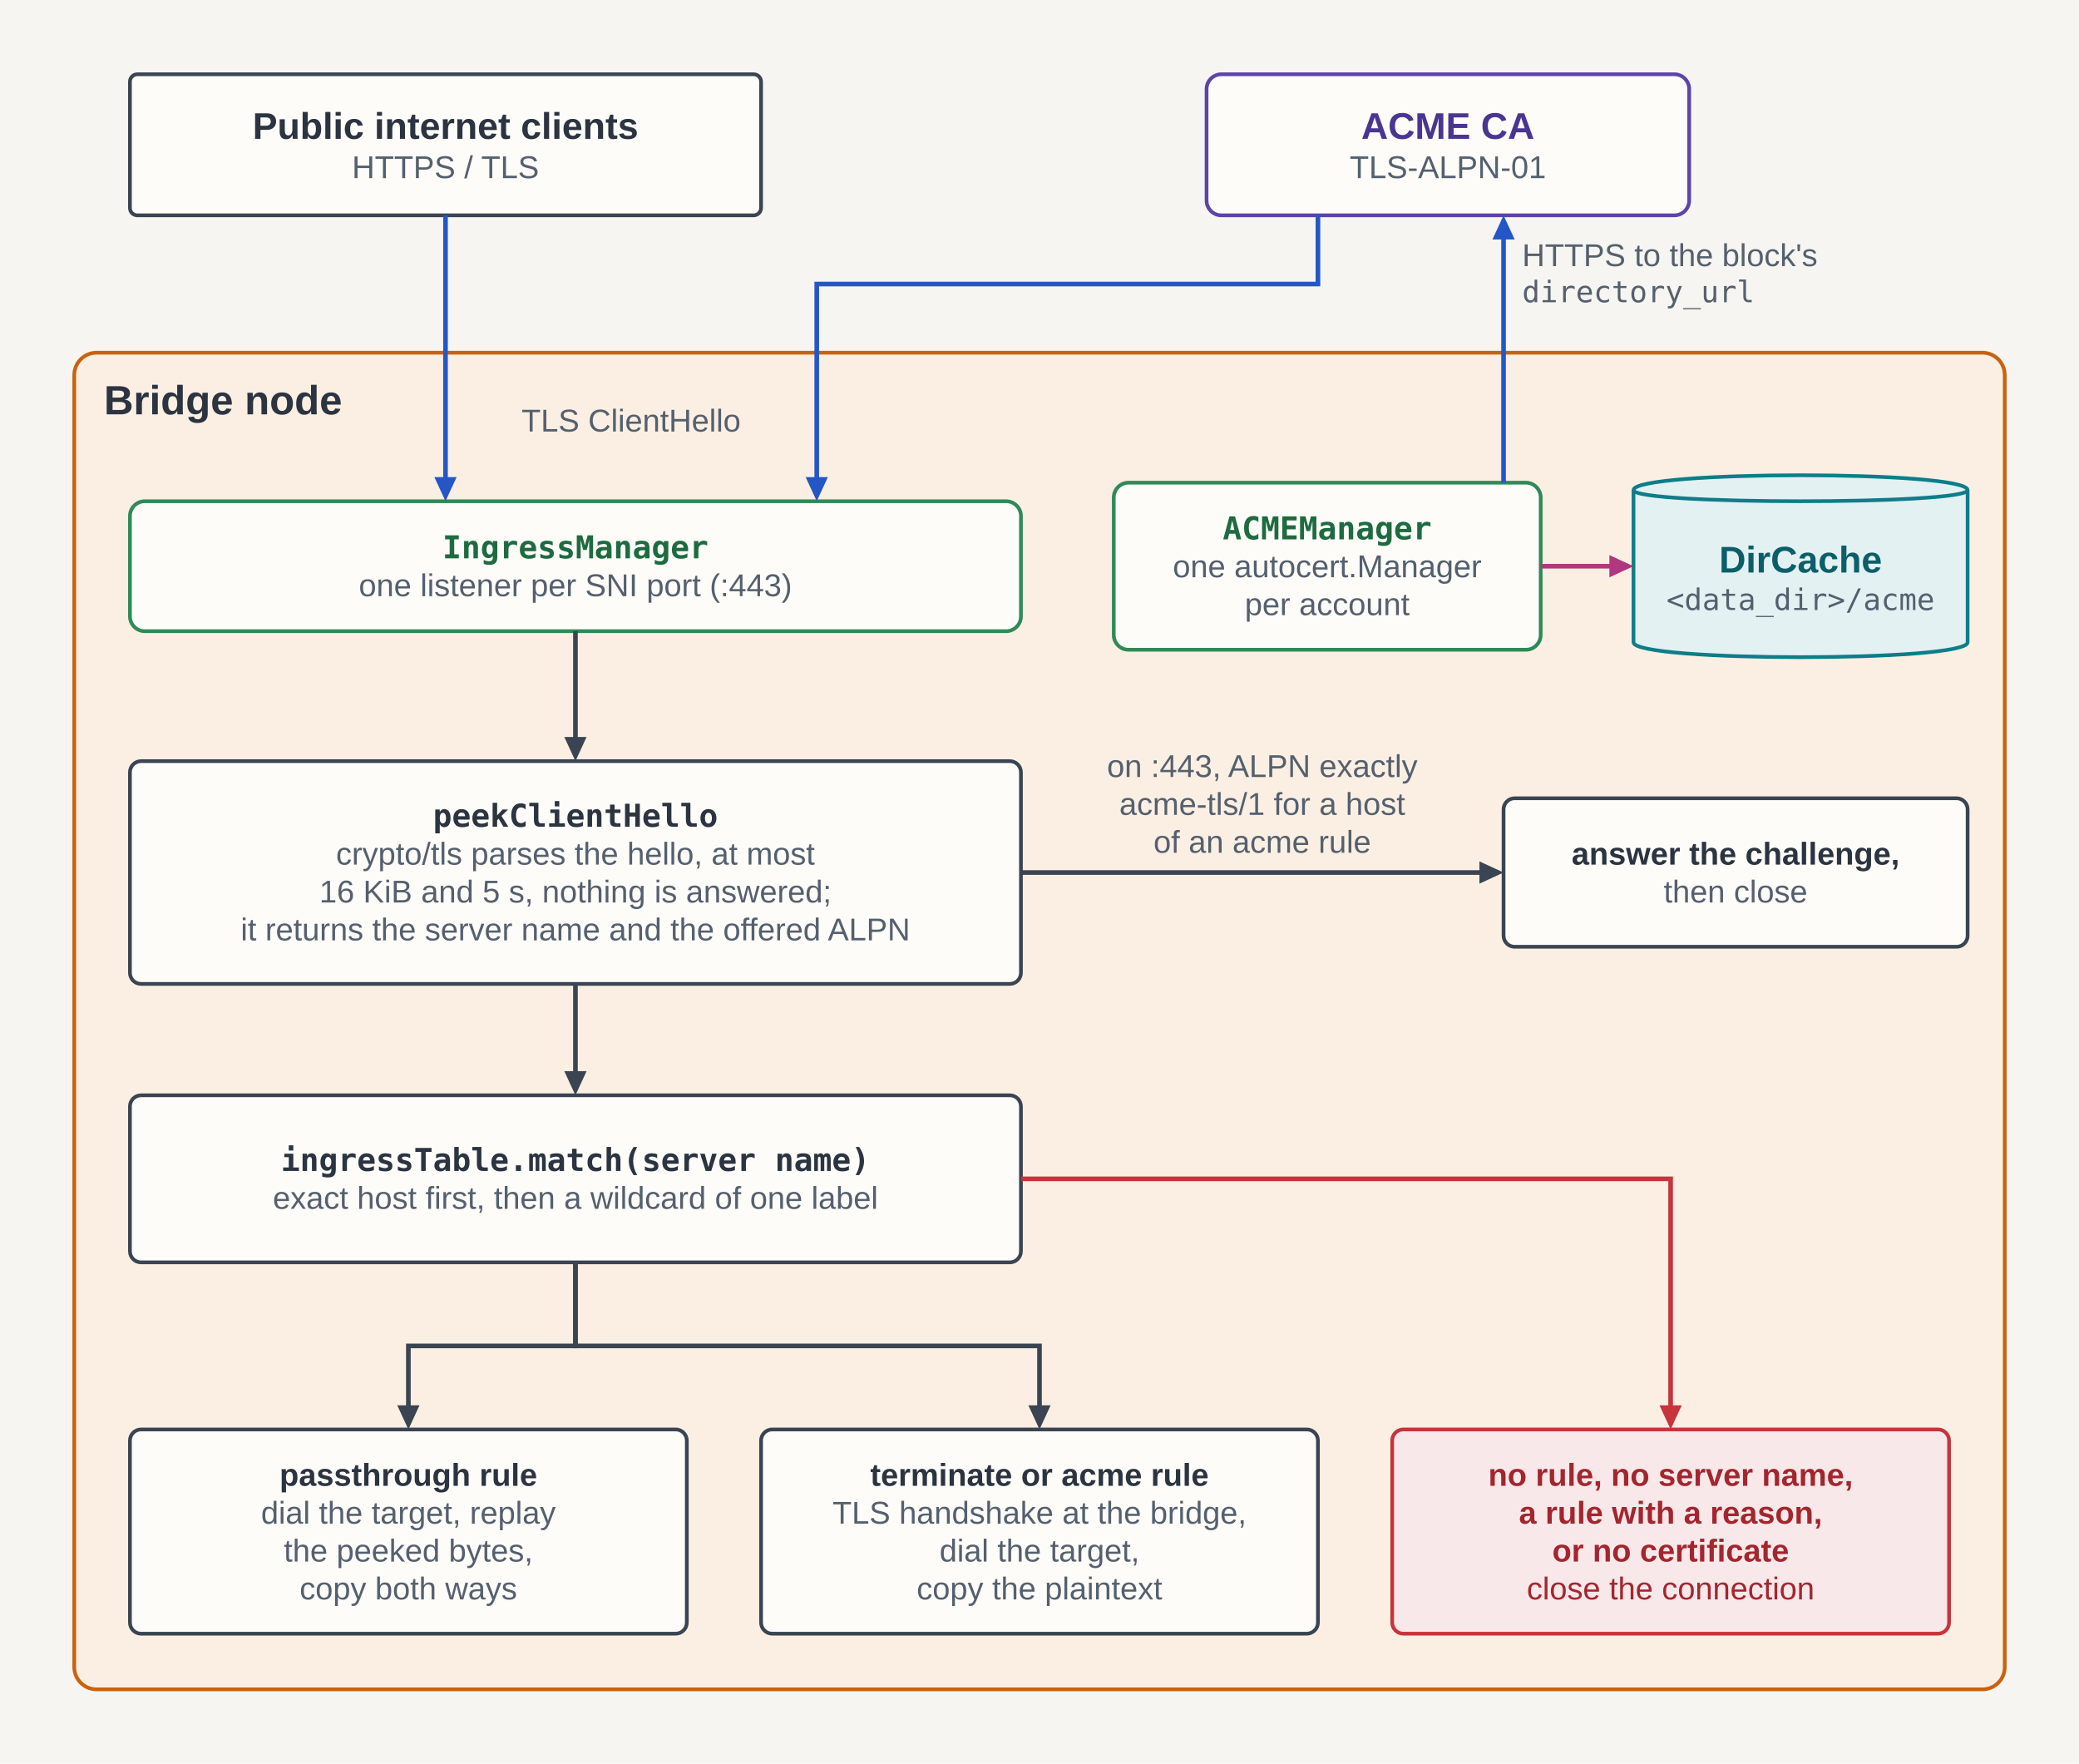
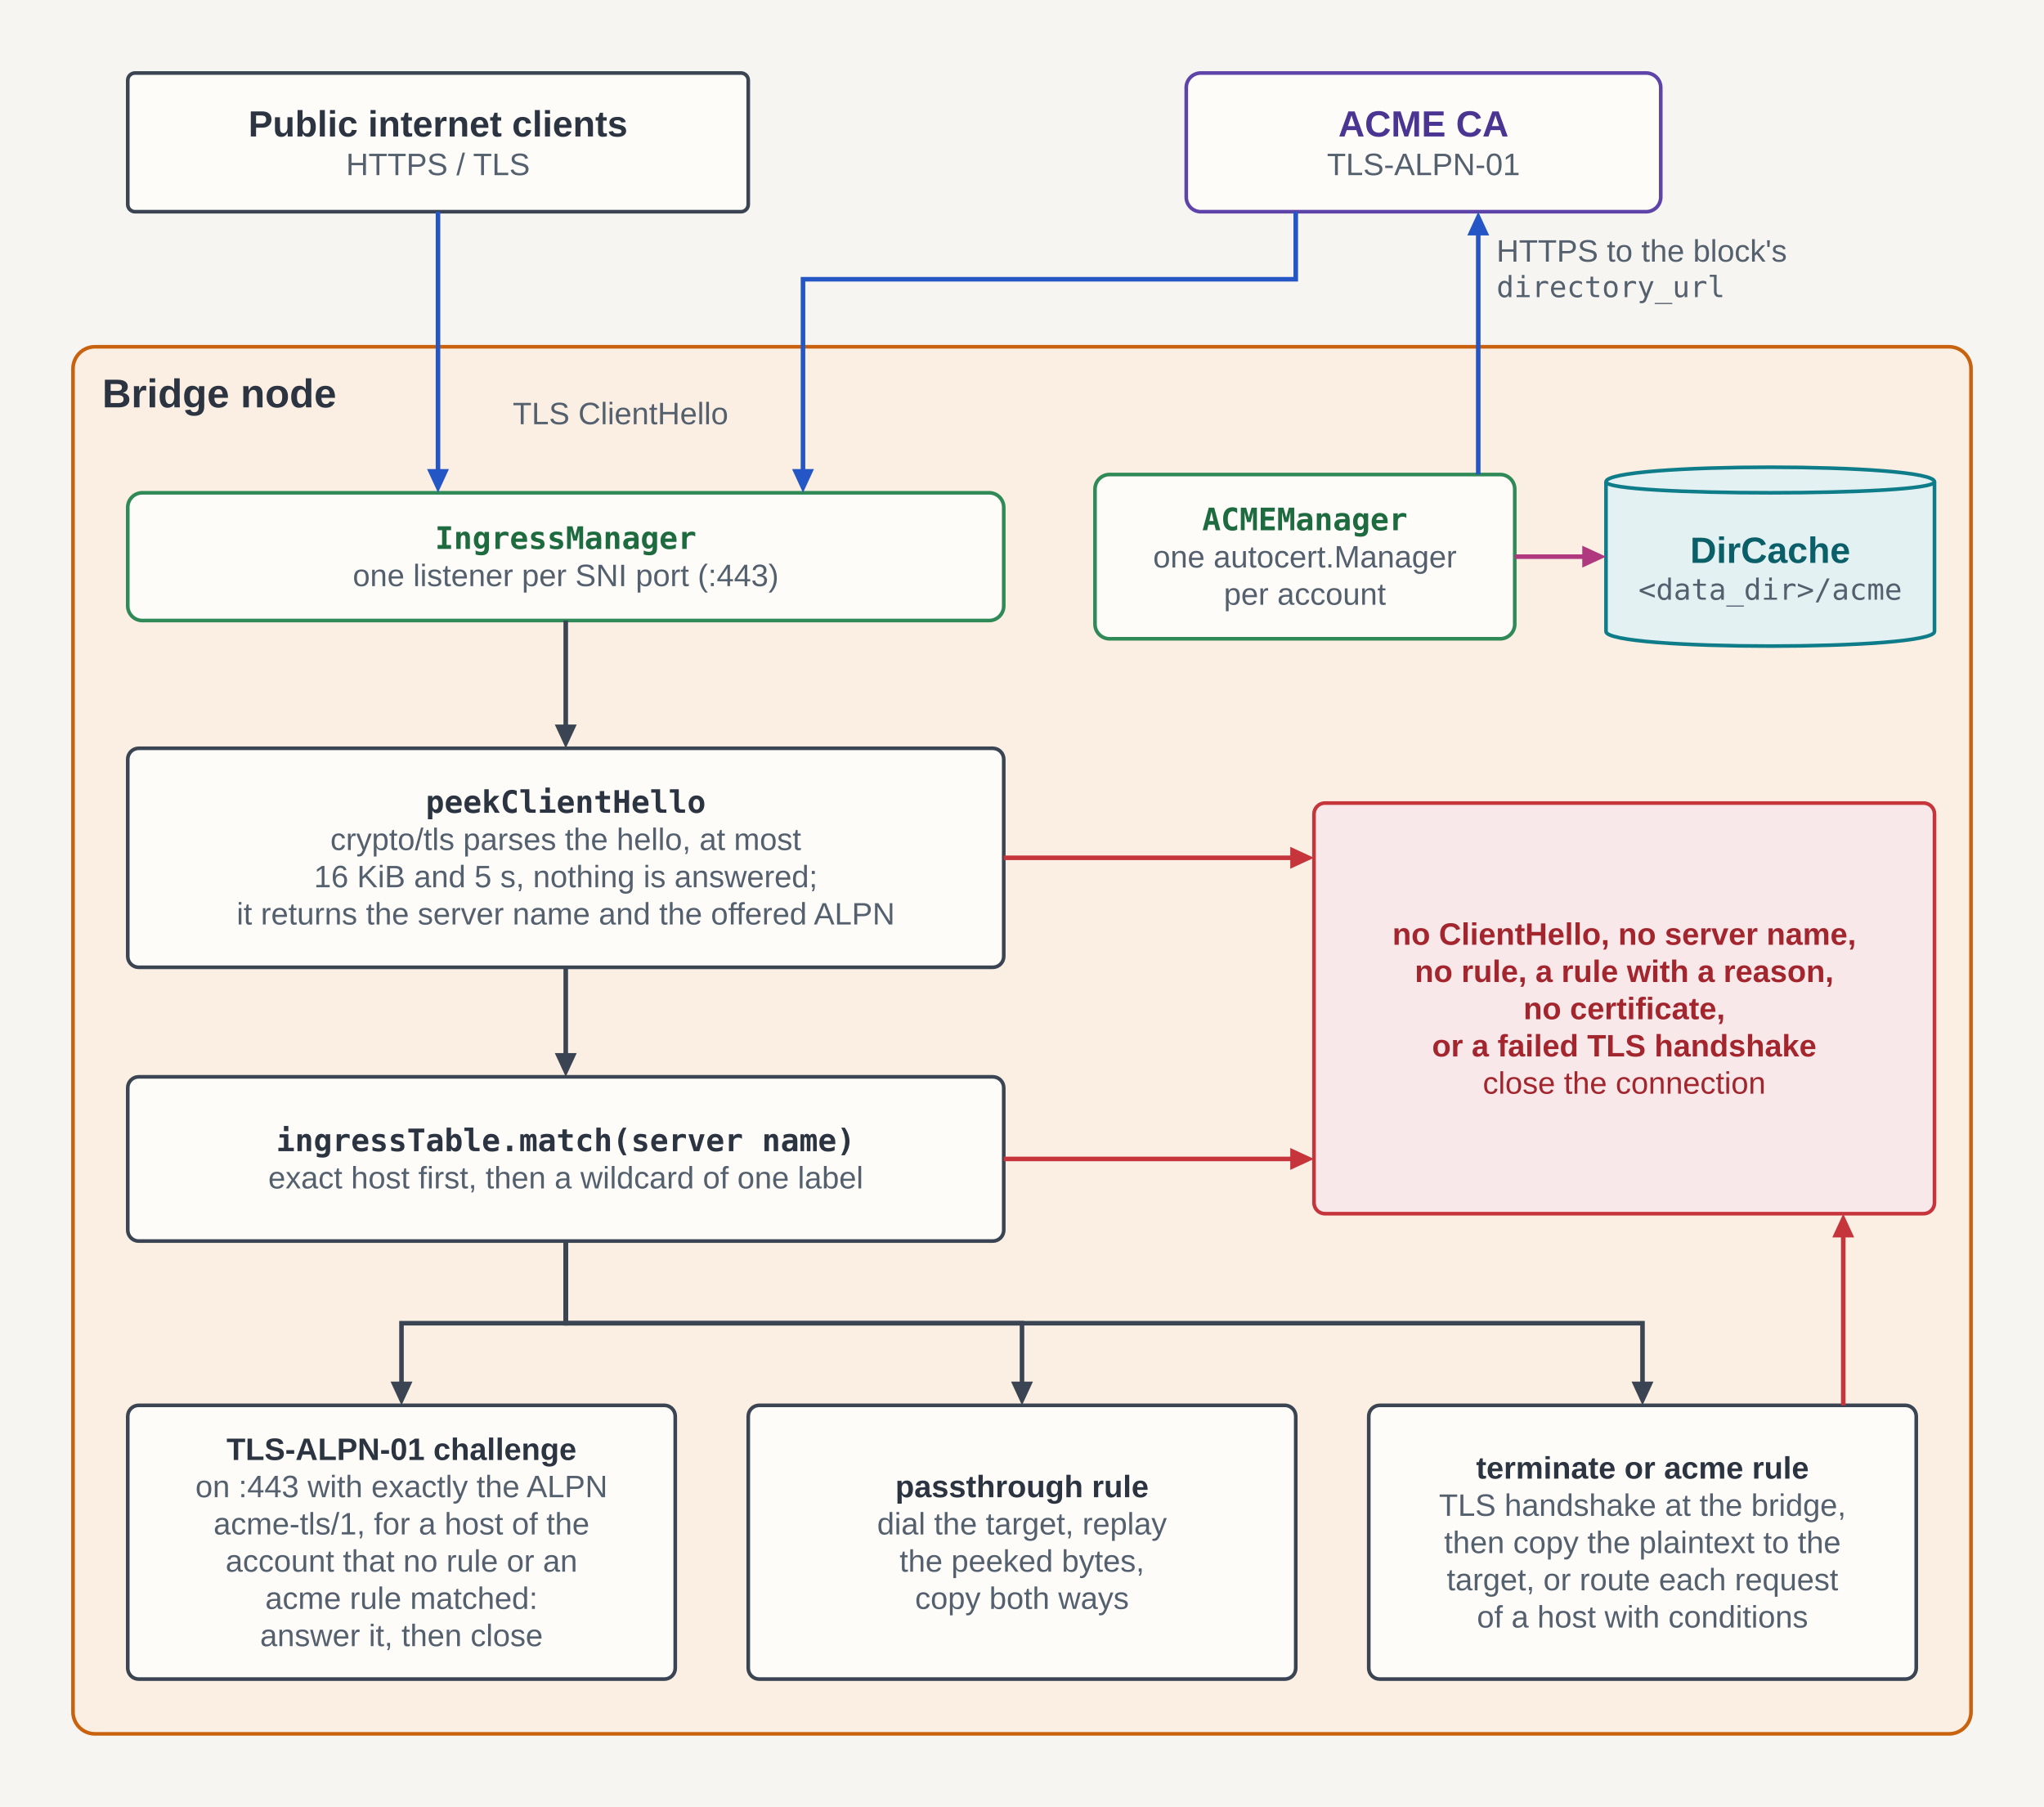
- <svg xmlns="http://www.w3.org/2000/svg" width="1120" height="950" viewBox="0 0 1120 950" font-family="'IBM Plex Sans', Arial, Helvetica, sans-serif" role="img" aria-label="How a bridge routes a TLS connection by its server name">
-   <rect width="1120" height="950" fill="#F6F5F1" />
+ <svg xmlns="http://www.w3.org/2000/svg" width="1120" height="990" viewBox="0 0 1120 990" font-family="'IBM Plex Sans', Arial, Helvetica, sans-serif" role="img" aria-label="How a bridge routes a TLS connection by its server name">
+   <rect width="1120" height="990" fill="#F6F5F1" />
  <rect x="70" y="40" width="340" height="76" rx="4" fill="#FDFCF9" stroke="#3A4452" stroke-width="2" />
  <text x="240" y="74.8" font-size="20" font-weight="700" fill="#2B3440" text-anchor="middle">Public internet clients</text>
  <text x="240" y="95.95" font-size="17" fill="#55606E" text-anchor="middle">HTTPS / TLS</text>
  <rect x="650" y="40" width="260" height="76" rx="8" fill="#FDFCF9" stroke="#5E43A8" stroke-width="2" />
  <text x="780" y="74.8" font-size="20" font-weight="700" fill="#4B3592" text-anchor="middle">ACME CA</text>
  <text x="780" y="95.95" font-size="17" fill="#55606E" text-anchor="middle">TLS-ALPN-01</text>
-   <rect x="40" y="190" width="1040" height="720" rx="12" fill="#FBEFE3" stroke="#C9620F" stroke-width="2" />
+   <rect x="40" y="190" width="1040" height="760" rx="12" fill="#FBEFE3" stroke="#C9620F" stroke-width="2" />
  <text x="56" y="223.2" font-size="22" font-weight="700" fill="#2B3440">Bridge node</text>
  <rect x="70" y="270" width="480" height="70" rx="8" fill="#FDFCF9" stroke="#2F8A57" stroke-width="2" />
  <text x="310" y="300.75" font-size="17" font-weight="700" font-family="'IBM Plex Mono', Menlo, Consolas, 'DejaVu Sans Mono', monospace" fill="#1E6B40" text-anchor="middle">IngressManager</text>
  <text x="310" y="321.15" font-size="17" fill="#55606E" text-anchor="middle">one listener per SNI port (:443)</text>
  <polyline points="240,116 240,261" fill="none" stroke="#2457C5" stroke-width="2.5" />
  <polygon points="240,270 234,257 246,257" fill="#2457C5" />
  <polyline points="710,116 710,153 440,153 440,261" fill="none" stroke="#2457C5" stroke-width="2.5" />
  <polygon points="440,270 434,257 446,257" fill="#2457C5" />
  <text x="340" y="232.45" font-size="17" fill="#55606E" text-anchor="middle">TLS ClientHello</text>
  <rect x="600" y="260" width="230" height="90" rx="8" fill="#FDFCF9" stroke="#2F8A57" stroke-width="2" />
  <text x="715" y="290.55" font-size="17" font-weight="700" font-family="'IBM Plex Mono', Menlo, Consolas, 'DejaVu Sans Mono', monospace" fill="#1E6B40" text-anchor="middle">ACMEManager</text>
  <text x="715" y="310.95" font-size="17" fill="#55606E" text-anchor="middle">one autocert.Manager</text>
  <text x="715" y="331.35" font-size="17" fill="#55606E" text-anchor="middle">per account</text>
  <polyline points="810,260 810,125" fill="none" stroke="#2457C5" stroke-width="2.5" />
  <polygon points="810,116 816,129 804,129" fill="#2457C5" />
  <text x="820" y="143.35" font-size="17" fill="#55606E">HTTPS to the block's</text>
  <text x="820" y="162.8" font-size="16" font-family="'IBM Plex Mono', Menlo, Consolas, 'DejaVu Sans Mono', monospace" fill="#55606E">directory_url</text>
  <path d="M880 264C880 253.33 1060 253.33 1060 264V346C1060 356.67 880 356.67 880 346Z" fill="#E3F1F2" stroke="#0E7D89" stroke-width="2" />
  <path d="M880 264C880 272 1060 272 1060 264" fill="none" stroke="#0E7D89" stroke-width="2" />
  <text x="970" y="308.4" font-size="20" font-weight="700" fill="#0B5F69" text-anchor="middle">DirCache</text>
  <text x="970" y="328.6" font-size="16" font-family="'IBM Plex Mono', Menlo, Consolas, 'DejaVu Sans Mono', monospace" fill="#55606E" text-anchor="middle">&lt;data_dir&gt;/acme</text>
  <polyline points="830,305 871,305" fill="none" stroke="#B0387F" stroke-width="2.5" />
  <polygon points="880,305 867,311 867,299" fill="#B0387F" />
  <rect x="70" y="410" width="480" height="120" rx="6" fill="#FDFCF9" stroke="#3A4452" stroke-width="2" />
  <text x="310" y="445.35" font-size="17" font-weight="700" font-family="'IBM Plex Mono', Menlo, Consolas, 'DejaVu Sans Mono', monospace" fill="#2B3440" text-anchor="middle">peekClientHello</text>
  <text x="310" y="465.75" font-size="17" fill="#55606E" text-anchor="middle">crypto/tls parses the hello, at most</text>
  <text x="310" y="486.15" font-size="17" fill="#55606E" text-anchor="middle">16 KiB and 5 s, nothing is answered;</text>
  <text x="310" y="506.55" font-size="17" fill="#55606E" text-anchor="middle">it returns the server name and the offered ALPN</text>
  <polyline points="310,340 310,401" fill="none" stroke="#3A4452" stroke-width="2.5" />
  <polygon points="310,410 304,397 316,397" fill="#3A4452" />
-   <rect x="810" y="430" width="250" height="80" rx="6" fill="#FDFCF9" stroke="#3A4452" stroke-width="2" />
-   <text x="935" y="465.75" font-size="17" font-weight="700" fill="#2B3440" text-anchor="middle">answer the challenge,</text>
-   <text x="935" y="486.15" font-size="17" fill="#55606E" text-anchor="middle">then close</text>
-   <polyline points="550,470 801,470" fill="none" stroke="#3A4452" stroke-width="2.5" />
-   <polygon points="810,470 797,476 797,464" fill="#3A4452" />
-   <text x="680" y="418.55" font-size="17" fill="#55606E" text-anchor="middle">on :443, ALPN exactly</text>
-   <text x="680" y="438.95" font-size="17" fill="#55606E" text-anchor="middle">acme-tls/1 for a host</text>
-   <text x="680" y="459.35" font-size="17" fill="#55606E" text-anchor="middle">of an acme rule</text>
  <rect x="70" y="590" width="480" height="90" rx="6" fill="#FDFCF9" stroke="#3A4452" stroke-width="2" />
  <text x="310" y="630.75" font-size="17" font-weight="700" font-family="'IBM Plex Mono', Menlo, Consolas, 'DejaVu Sans Mono', monospace" fill="#2B3440" text-anchor="middle">ingressTable.match(server name)</text>
  <text x="310" y="651.15" font-size="17" fill="#55606E" text-anchor="middle">exact host first, then a wildcard of one label</text>
  <polyline points="310,530 310,581" fill="none" stroke="#3A4452" stroke-width="2.5" />
  <polygon points="310,590 304,577 316,577" fill="#3A4452" />
-   <rect x="70" y="770" width="300" height="110" rx="6" fill="#FDFCF9" stroke="#3A4452" stroke-width="2" />
-   <text x="220" y="800.35" font-size="17" font-weight="700" fill="#2B3440" text-anchor="middle">passthrough rule</text>
-   <text x="220" y="820.75" font-size="17" fill="#55606E" text-anchor="middle">dial the target, replay</text>
-   <text x="220" y="841.15" font-size="17" fill="#55606E" text-anchor="middle">the peeked bytes,</text>
-   <text x="220" y="861.55" font-size="17" fill="#55606E" text-anchor="middle">copy both ways</text>
-   <rect x="410" y="770" width="300" height="110" rx="6" fill="#FDFCF9" stroke="#3A4452" stroke-width="2" />
-   <text x="560" y="800.35" font-size="17" font-weight="700" fill="#2B3440" text-anchor="middle">terminate or acme rule</text>
-   <text x="560" y="820.75" font-size="17" fill="#55606E" text-anchor="middle">TLS handshake at the bridge,</text>
-   <text x="560" y="841.15" font-size="17" fill="#55606E" text-anchor="middle">dial the target,</text>
-   <text x="560" y="861.55" font-size="17" fill="#55606E" text-anchor="middle">copy the plaintext</text>
-   <rect x="750" y="770" width="300" height="110" rx="6" fill="#F8E8E9" stroke="#C6343C" stroke-width="2" />
-   <text x="900" y="800.35" font-size="17" font-weight="700" fill="#A3262E" text-anchor="middle">no rule, no server name,</text>
-   <text x="900" y="820.75" font-size="17" font-weight="700" fill="#A3262E" text-anchor="middle">a rule with a reason,</text>
-   <text x="900" y="841.15" font-size="17" font-weight="700" fill="#A3262E" text-anchor="middle">or no certificate</text>
-   <text x="900" y="861.55" font-size="17" fill="#A3262E" text-anchor="middle">close the connection</text>
+   <rect x="70" y="770" width="300" height="150" rx="6" fill="#FDFCF9" stroke="#3A4452" stroke-width="2" />
+   <text x="220" y="799.95" font-size="17" font-weight="700" fill="#2B3440" text-anchor="middle">TLS-ALPN-01 challenge</text>
+   <text x="220" y="820.35" font-size="17" fill="#55606E" text-anchor="middle">on :443 with exactly the ALPN</text>
+   <text x="220" y="840.75" font-size="17" fill="#55606E" text-anchor="middle">acme-tls/1, for a host of the</text>
+   <text x="220" y="861.15" font-size="17" fill="#55606E" text-anchor="middle">account that no rule or an</text>
+   <text x="220" y="881.55" font-size="17" fill="#55606E" text-anchor="middle">acme rule matched:</text>
+   <text x="220" y="901.95" font-size="17" fill="#55606E" text-anchor="middle">answer it, then close</text>
+   <rect x="410" y="770" width="300" height="150" rx="6" fill="#FDFCF9" stroke="#3A4452" stroke-width="2" />
+   <text x="560" y="820.35" font-size="17" font-weight="700" fill="#2B3440" text-anchor="middle">passthrough rule</text>
+   <text x="560" y="840.75" font-size="17" fill="#55606E" text-anchor="middle">dial the target, replay</text>
+   <text x="560" y="861.15" font-size="17" fill="#55606E" text-anchor="middle">the peeked bytes,</text>
+   <text x="560" y="881.55" font-size="17" fill="#55606E" text-anchor="middle">copy both ways</text>
+   <rect x="750" y="770" width="300" height="150" rx="6" fill="#FDFCF9" stroke="#3A4452" stroke-width="2" />
+   <text x="900" y="810.15" font-size="17" font-weight="700" fill="#2B3440" text-anchor="middle">terminate or acme rule</text>
+   <text x="900" y="830.55" font-size="17" fill="#55606E" text-anchor="middle">TLS handshake at the bridge,</text>
+   <text x="900" y="850.95" font-size="17" fill="#55606E" text-anchor="middle">then copy the plaintext to the</text>
+   <text x="900" y="871.35" font-size="17" fill="#55606E" text-anchor="middle">target, or route each request</text>
+   <text x="900" y="891.75" font-size="17" fill="#55606E" text-anchor="middle">of a host with conditions</text>
  <polyline points="310,680 310,725 220,725 220,761" fill="none" stroke="#3A4452" stroke-width="2.5" />
  <polygon points="220,770 214,757 226,757" fill="#3A4452" />
  <polyline points="310,680 310,725 560,725 560,761" fill="none" stroke="#3A4452" stroke-width="2.5" />
  <polygon points="560,770 554,757 566,757" fill="#3A4452" />
-   <polyline points="550,635 900,635 900,761" fill="none" stroke="#C6343C" stroke-width="2.5" />
-   <polygon points="900,770 894,757 906,757" fill="#C6343C" />
+   <polyline points="310,680 310,725 900,725 900,761" fill="none" stroke="#3A4452" stroke-width="2.5" />
+   <polygon points="900,770 894,757 906,757" fill="#3A4452" />
+   <rect x="720" y="440" width="340" height="225" rx="6" fill="#F8E8E9" stroke="#C6343C" stroke-width="2" />
+   <text x="890" y="517.65" font-size="17" font-weight="700" fill="#A3262E" text-anchor="middle">no ClientHello, no server name,</text>
+   <text x="890" y="538.05" font-size="17" font-weight="700" fill="#A3262E" text-anchor="middle">no rule, a rule with a reason,</text>
+   <text x="890" y="558.45" font-size="17" font-weight="700" fill="#A3262E" text-anchor="middle">no certificate,</text>
+   <text x="890" y="578.85" font-size="17" font-weight="700" fill="#A3262E" text-anchor="middle">or a failed TLS handshake</text>
+   <text x="890" y="599.25" font-size="17" fill="#A3262E" text-anchor="middle">close the connection</text>
+   <polyline points="550,470 711,470" fill="none" stroke="#C6343C" stroke-width="2.5" />
+   <polygon points="720,470 707,476 707,464" fill="#C6343C" />
+   <polyline points="550,635 711,635" fill="none" stroke="#C6343C" stroke-width="2.5" />
+   <polygon points="720,635 707,641 707,629" fill="#C6343C" />
+   <polyline points="1010,770 1010,674" fill="none" stroke="#C6343C" stroke-width="2.5" />
+   <polygon points="1010,665 1016,678 1004,678" fill="#C6343C" />
</svg>
